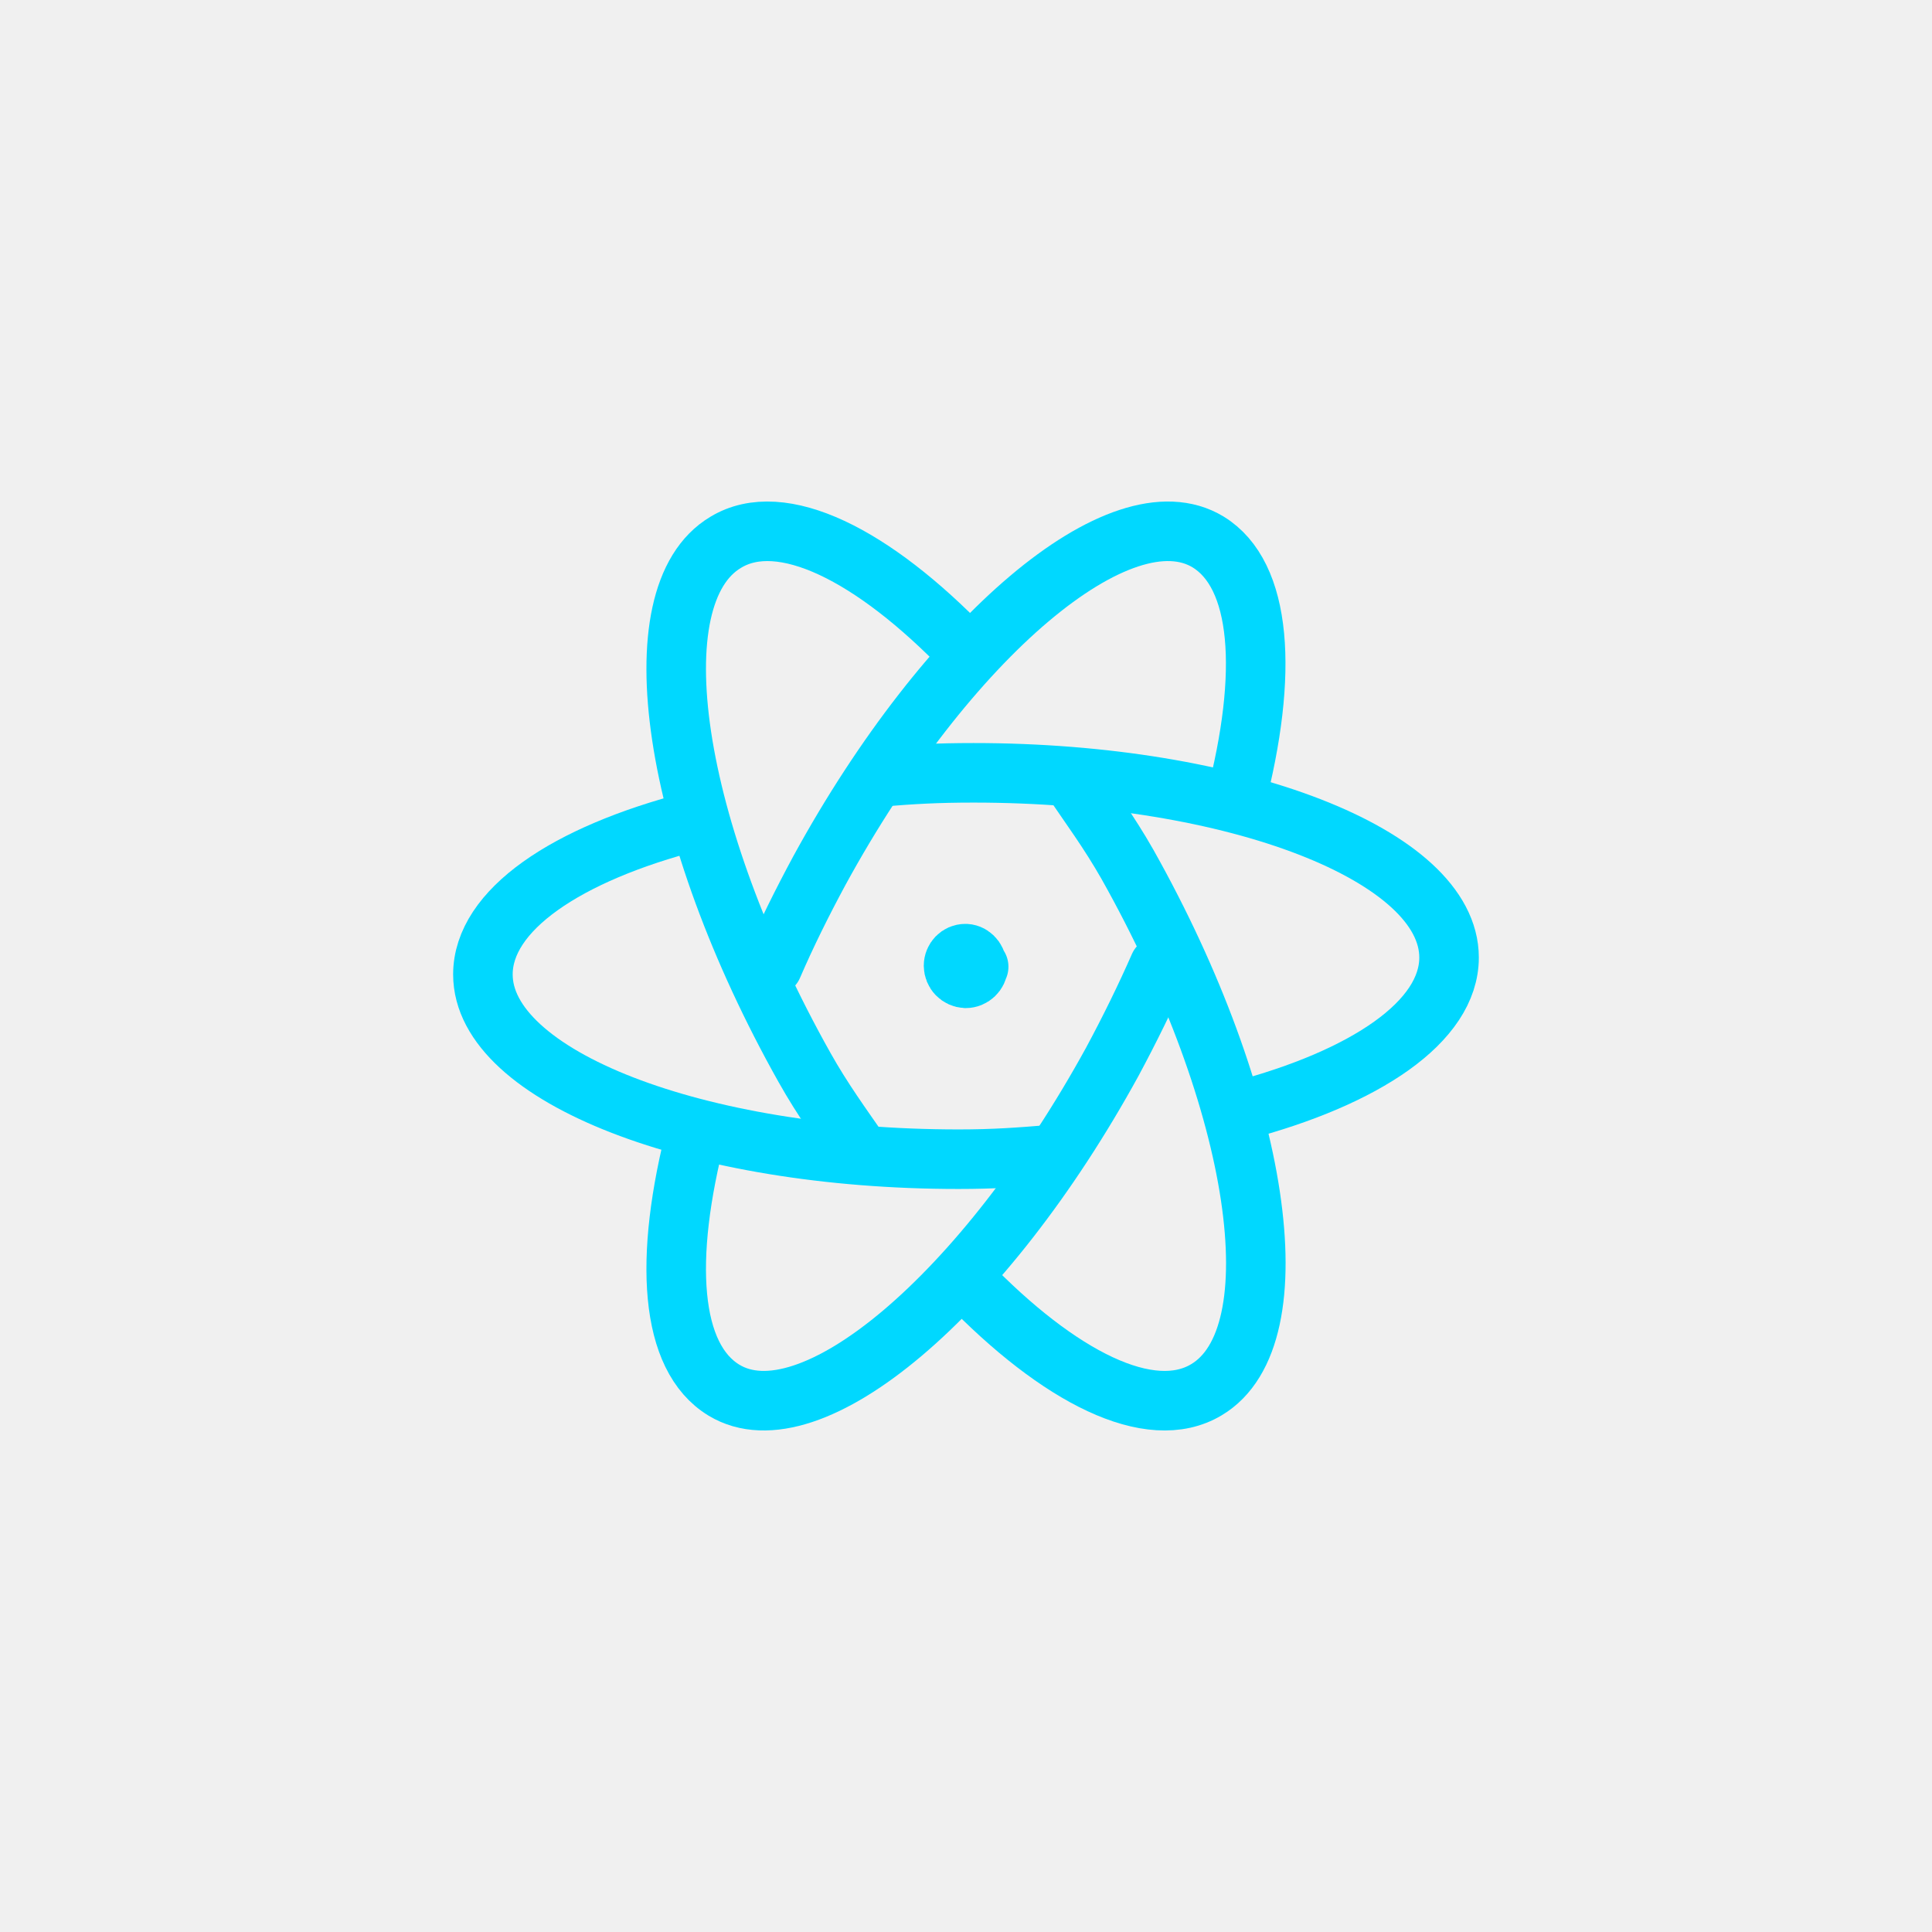
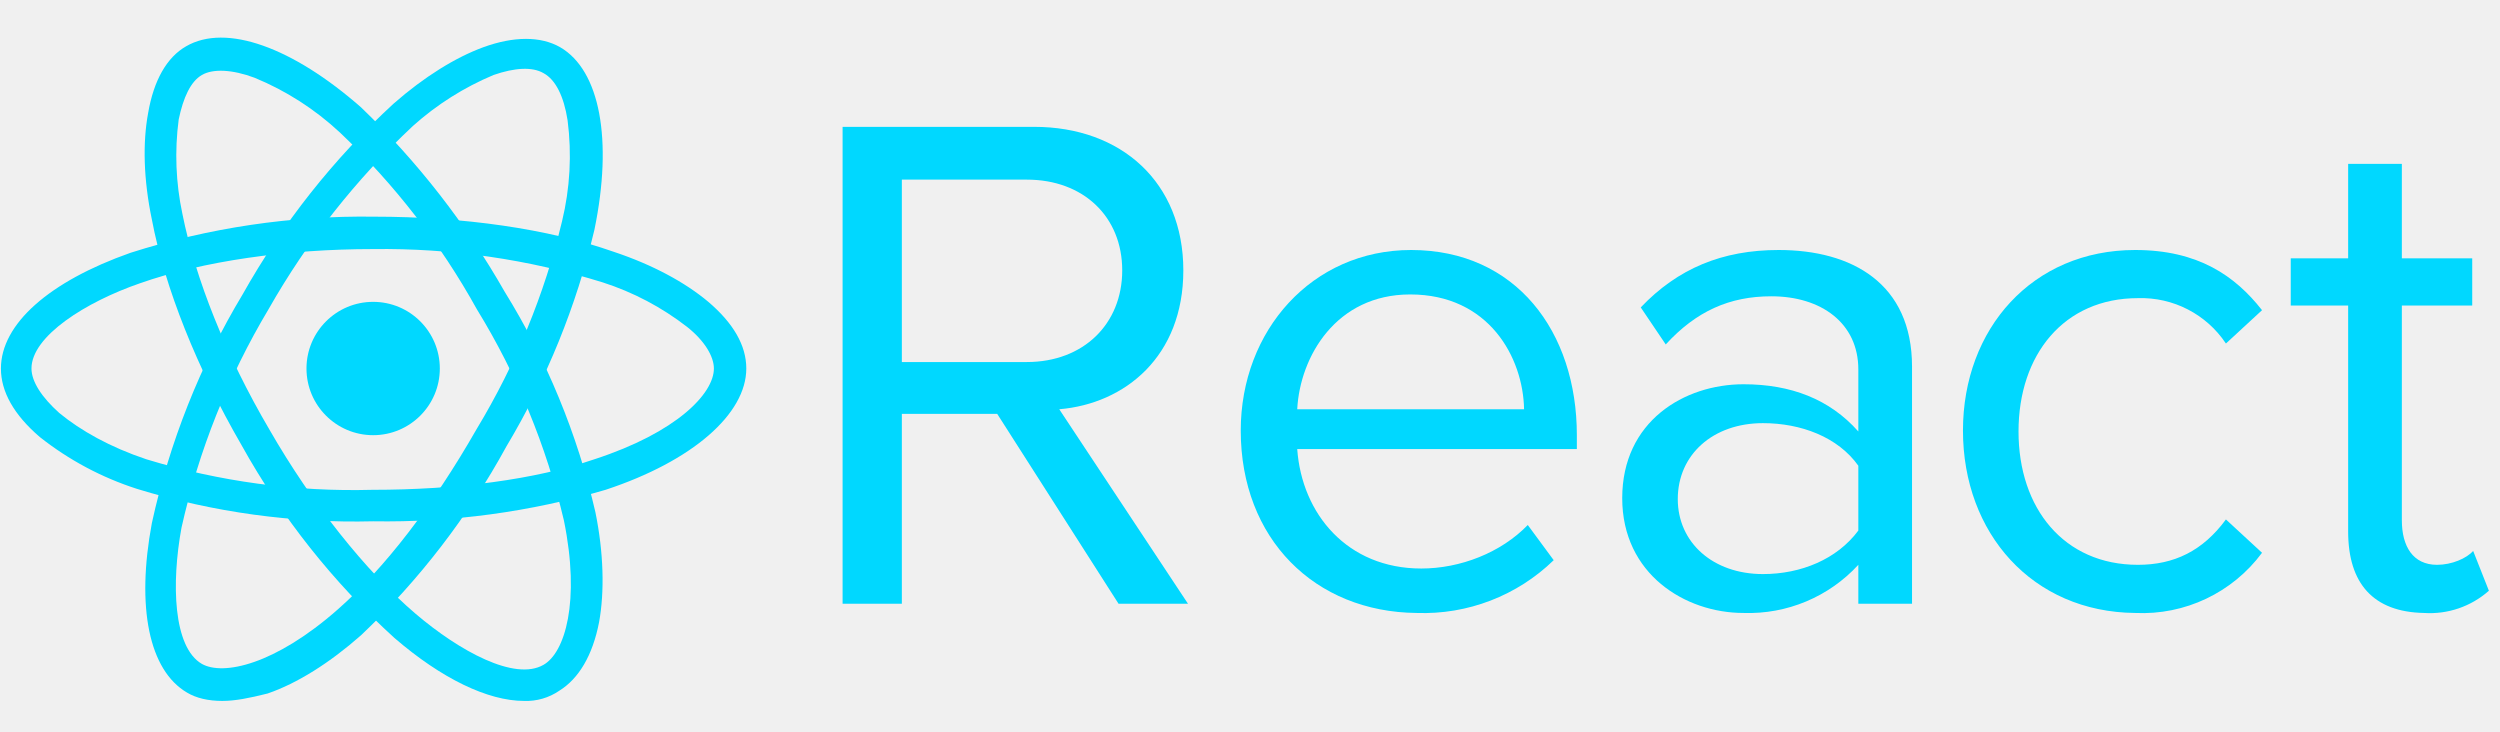
- <svg xmlns="http://www.w3.org/2000/svg" width="128" height="128" viewBox="0 0 128 128" fill="none">
-   <g clip-path="url(#clip0_4748_83542)">
-     <g clip-path="url(#clip1_4748_83542)">
-       <path d="M45.936 54.4C37.498 56.576 31.994 60.304 31.994 64.56C31.994 71.302 46.09 76.8 63.514 76.8C65.882 76.8 67.546 76.675 69.754 76.49" stroke="#00D8FF" stroke-width="3.945" stroke-linecap="round" stroke-linejoin="round" />
-       <path d="M57.076 76.481C55.754 74.573 54.496 72.855 53.3 70.721C44.496 55.041 42.138 39.457 48.084 35.927C51.764 33.697 57.834 36.737 64 43.14" stroke="#00D8FF" stroke-width="3.945" stroke-linecap="round" stroke-linejoin="round" />
-       <path d="M46.172 74.838C43.925 83.44 44.38 89.93 47.964 92.102C53.669 95.558 65.202 85.837 73.701 70.33C74.853 68.186 75.887 66.077 76.799 64" stroke="#00D8FF" stroke-width="3.945" stroke-linecap="round" stroke-linejoin="round" />
-       <path d="M64 84.864C70.17 91.264 76.214 94.304 79.93 92.073C85.85 88.547 83.517 72.963 74.704 57.279C73.475 55.113 72.218 53.427 70.928 51.52" stroke="#00D8FF" stroke-width="3.945" stroke-linecap="round" stroke-linejoin="round" />
-       <path d="M82.116 73.601C90.474 71.402 96.004 67.681 96.004 63.438C96.004 56.686 81.898 51.201 64.5 51.201C62.109 51.201 60.449 51.294 58.244 51.479" stroke="#00D8FF" stroke-width="3.945" stroke-linecap="round" stroke-linejoin="round" />
-       <path d="M51.194 63.999C52.106 61.887 53.136 59.814 54.291 57.67C62.762 42.169 74.301 32.422 80.039 35.906C83.591 38.079 84.077 44.566 81.831 53.164" stroke="#00D8FF" stroke-width="3.945" stroke-linecap="round" stroke-linejoin="round" />
-       <path d="M64.839 64.048H64.807C64.775 64.464 64.423 64.816 63.975 64.816C63.761 64.805 63.559 64.713 63.41 64.559C63.261 64.404 63.177 64.198 63.175 63.984C63.175 63.536 63.527 63.184 63.943 63.184H63.911C64.327 63.152 64.711 63.536 64.711 63.952" stroke="#00D8FF" stroke-width="3.945" stroke-linecap="round" stroke-linejoin="round" />
-     </g>
+ <svg xmlns="http://www.w3.org/2000/svg" id="Layer_1" viewBox="-344 241 270 79">
+   <style>
+     .st0{fill:#00d8ff}.st1{enable-background:new}
+   </style>
+   <circle cx="-303.7" cy="280.8" r="7.2" class="st0" />
+   <path d="M-303.7 297.3a80 80 0 0 1-25.5-3.5 33.4 33.4 0 0 1-10.5-5.6c-2.8-2.4-4.2-4.9-4.2-7.4 0-4.8 5.2-9.4 14-12.5a82.8 82.8 0 0 1 26.3-3.9c9.6 0 18.8 1.3 25.9 3.8 4.2 1.4 7.7 3.3 10.2 5.4 2.7 2.3 4.1 4.7 4.1 7.2 0 4.9-5.8 10-15.2 13.1a84.2 84.2 0 0 1-25.1 3.4zm0-29.4c-9.3 0-18.4 1.3-25.2 3.7-5.8 2-11.7 5.7-11.7 9.2 0 1.4 1.1 3.1 3 4.8 2.3 1.9 5.5 3.7 9.4 5a76.5 76.5 0 0 0 24.4 3.3c9.1 0 17.6-1.1 24-3.3 8.9-2.9 12.9-7.1 12.9-9.8 0-1.3-1-3-2.9-4.5a29.7 29.7 0 0 0-9.1-4.8 80 80 0 0 0-24.8-3.6z" class="st0" />
+   <path d="M-320 316.7c-1.5 0-2.8-.3-3.8-.9-4.1-2.4-5.5-9.2-3.8-18.3a81.8 81.8 0 0 1 9.8-24.7 83.8 83.8 0 0 1 16.3-20.6c3.3-2.9 6.7-5 9.7-6.1 3.3-1.2 6.2-1.2 8.3 0 4.3 2.5 5.7 10 3.7 19.7a82.8 82.8 0 0 1-9.5 23.4 82.9 82.9 0 0 1-15.7 20.4c-3.4 3-6.9 5.2-10.1 6.3-2 .5-3.5.8-4.9.8zm5-42.3a80 80 0 0 0-9.4 23.6c-1.1 6-.9 12.9 2.2 14.7 2.3 1.3 7.9.1 14.7-5.9 5-4.4 10.2-11.1 15-19.5a79.3 79.3 0 0 0 9.2-22.4 30 30 0 0 0 .6-10.9c-.4-2.6-1.3-4.4-2.6-5.1-1.2-.7-3.1-.6-5.4.2a31 31 0 0 0-8.7 5.5 83.9 83.9 0 0 0-15.6 19.8z" class="st0" />
+   <path d="M-287.4 316.7c-3.9 0-8.9-2.4-14-6.8a81.8 81.8 0 0 1-16.5-20.8c-4.8-8.3-8.3-17-9.7-24.4-.9-4.3-1-8.3-.4-11.5.6-3.5 2-6 4.1-7.2 4.3-2.5 11.5.1 18.9 6.6a88.2 88.2 0 0 1 15.5 19.9 79 79 0 0 1 9.8 23.8c.9 4.4 1 8.6.4 11.9-.7 3.6-2.2 6.1-4.3 7.4a6.3 6.3 0 0 1-3.8 1.1zm-27.5-29.3c4.6 8 10.4 15.3 15.8 19.9 4.7 4 10.7 7.3 13.8 5.5 2.3-1.3 4-6.8 2.2-15.6a77.6 77.6 0 0 0-9.4-22.8 79.1 79.1 0 0 0-14.8-19.1 30.6 30.6 0 0 0-9.2-5.9c-2.4-.9-4.5-1-5.7-.3-1.2.7-2 2.4-2.5 4.8a30 30 0 0 0 .4 10.2c1.4 7 4.7 15.3 9.4 23.3z" class="st0" />
+   <g class="st1">
+     <path d="M-223.2 306.2l-13.1-20.5h-10.3v20.5h-6.4v-51.5h20.7c9.4 0 16.1 6 16.1 15.5 0 9.3-6.3 14.4-13.4 15l13.9 21h-7.5zm.4-36c0-5.8-4.2-9.8-10.3-9.8h-13.5v19.7h13.5c6.1 0 10.3-4.1 10.3-9.9z" class="st0" />
  </g>
-   <defs>
-     <clipPath id="clip0_4748_83542">
-       <rect width="76.8" height="76.8" fill="white" transform="translate(25.6 25.6)" />
-     </clipPath>
-     <clipPath id="clip1_4748_83542">
-       <rect width="76.8" height="76.8" fill="white" transform="translate(25.6 25.6)" />
-     </clipPath>
-   </defs>
+   <g class="st1">
+     <path d="M-210 287.5c0-10.8 7.7-19.5 18.4-19.5 11.3 0 17.9 8.8 17.9 20v1.5h-30.2c.5 7 5.4 12.9 13.4 12.9 4.2 0 8.6-1.7 11.5-4.7l2.8 3.8a20.2 20.2 0 0 1-14.8 5.7c-11-.1-19-8-19-19.7zm18.3-14.7c-8 0-11.9 6.7-12.2 12.4h24.5c-.1-5.6-3.8-12.4-12.3-12.4z" class="st0" />
+   </g>
+   <g class="st1">
+     <path d="M-143.3 306.2V302a16.1 16.1 0 0 1-12.4 5.2c-6.3 0-13.1-4.2-13.1-12.4 0-8.3 6.7-12.3 13.1-12.3 5.1 0 9.3 1.6 12.4 5.1v-6.7c0-5-4-7.9-9.4-7.9-4.5 0-8.1 1.6-11.4 5.2l-2.7-4c4-4.2 8.8-6.2 14.9-6.2 7.9 0 14.4 3.6 14.4 12.6v25.6h-5.8zm0-7.9v-7c-2.2-3.1-6.2-4.6-10.3-4.6-5.4 0-9.2 3.4-9.2 8.2 0 4.7 3.8 8.1 9.2 8.1 4.1 0 8-1.6 10.3-4.7z" class="st0" />
+   </g>
+   <g class="st1">
+     <path d="M-132 287.5c0-11 7.5-19.5 18.6-19.5 6.8 0 10.8 2.8 13.7 6.5l-3.9 3.6a11 11 0 0 0-9.5-4.9c-8 0-12.9 6.1-12.9 14.4s4.9 14.4 12.9 14.4c3.9 0 7-1.5 9.5-4.9l3.9 3.6a16.1 16.1 0 0 1-13.7 6.5c-11.1-.1-18.6-8.6-18.6-19.7zM-90.4 298.4V274h-6.2v-5.1h6.2v-10.2h5.8v10.2h7.6v5.1h-7.6v23.2c0 2.8 1.2 4.8 3.8 4.8 1.6 0 3.2-.7 3.9-1.5l1.7 4.3a9.6 9.6 0 0 1-7 2.4c-5.5-.1-8.2-3.2-8.2-8.8z" class="st0" />
+   </g>
</svg>
